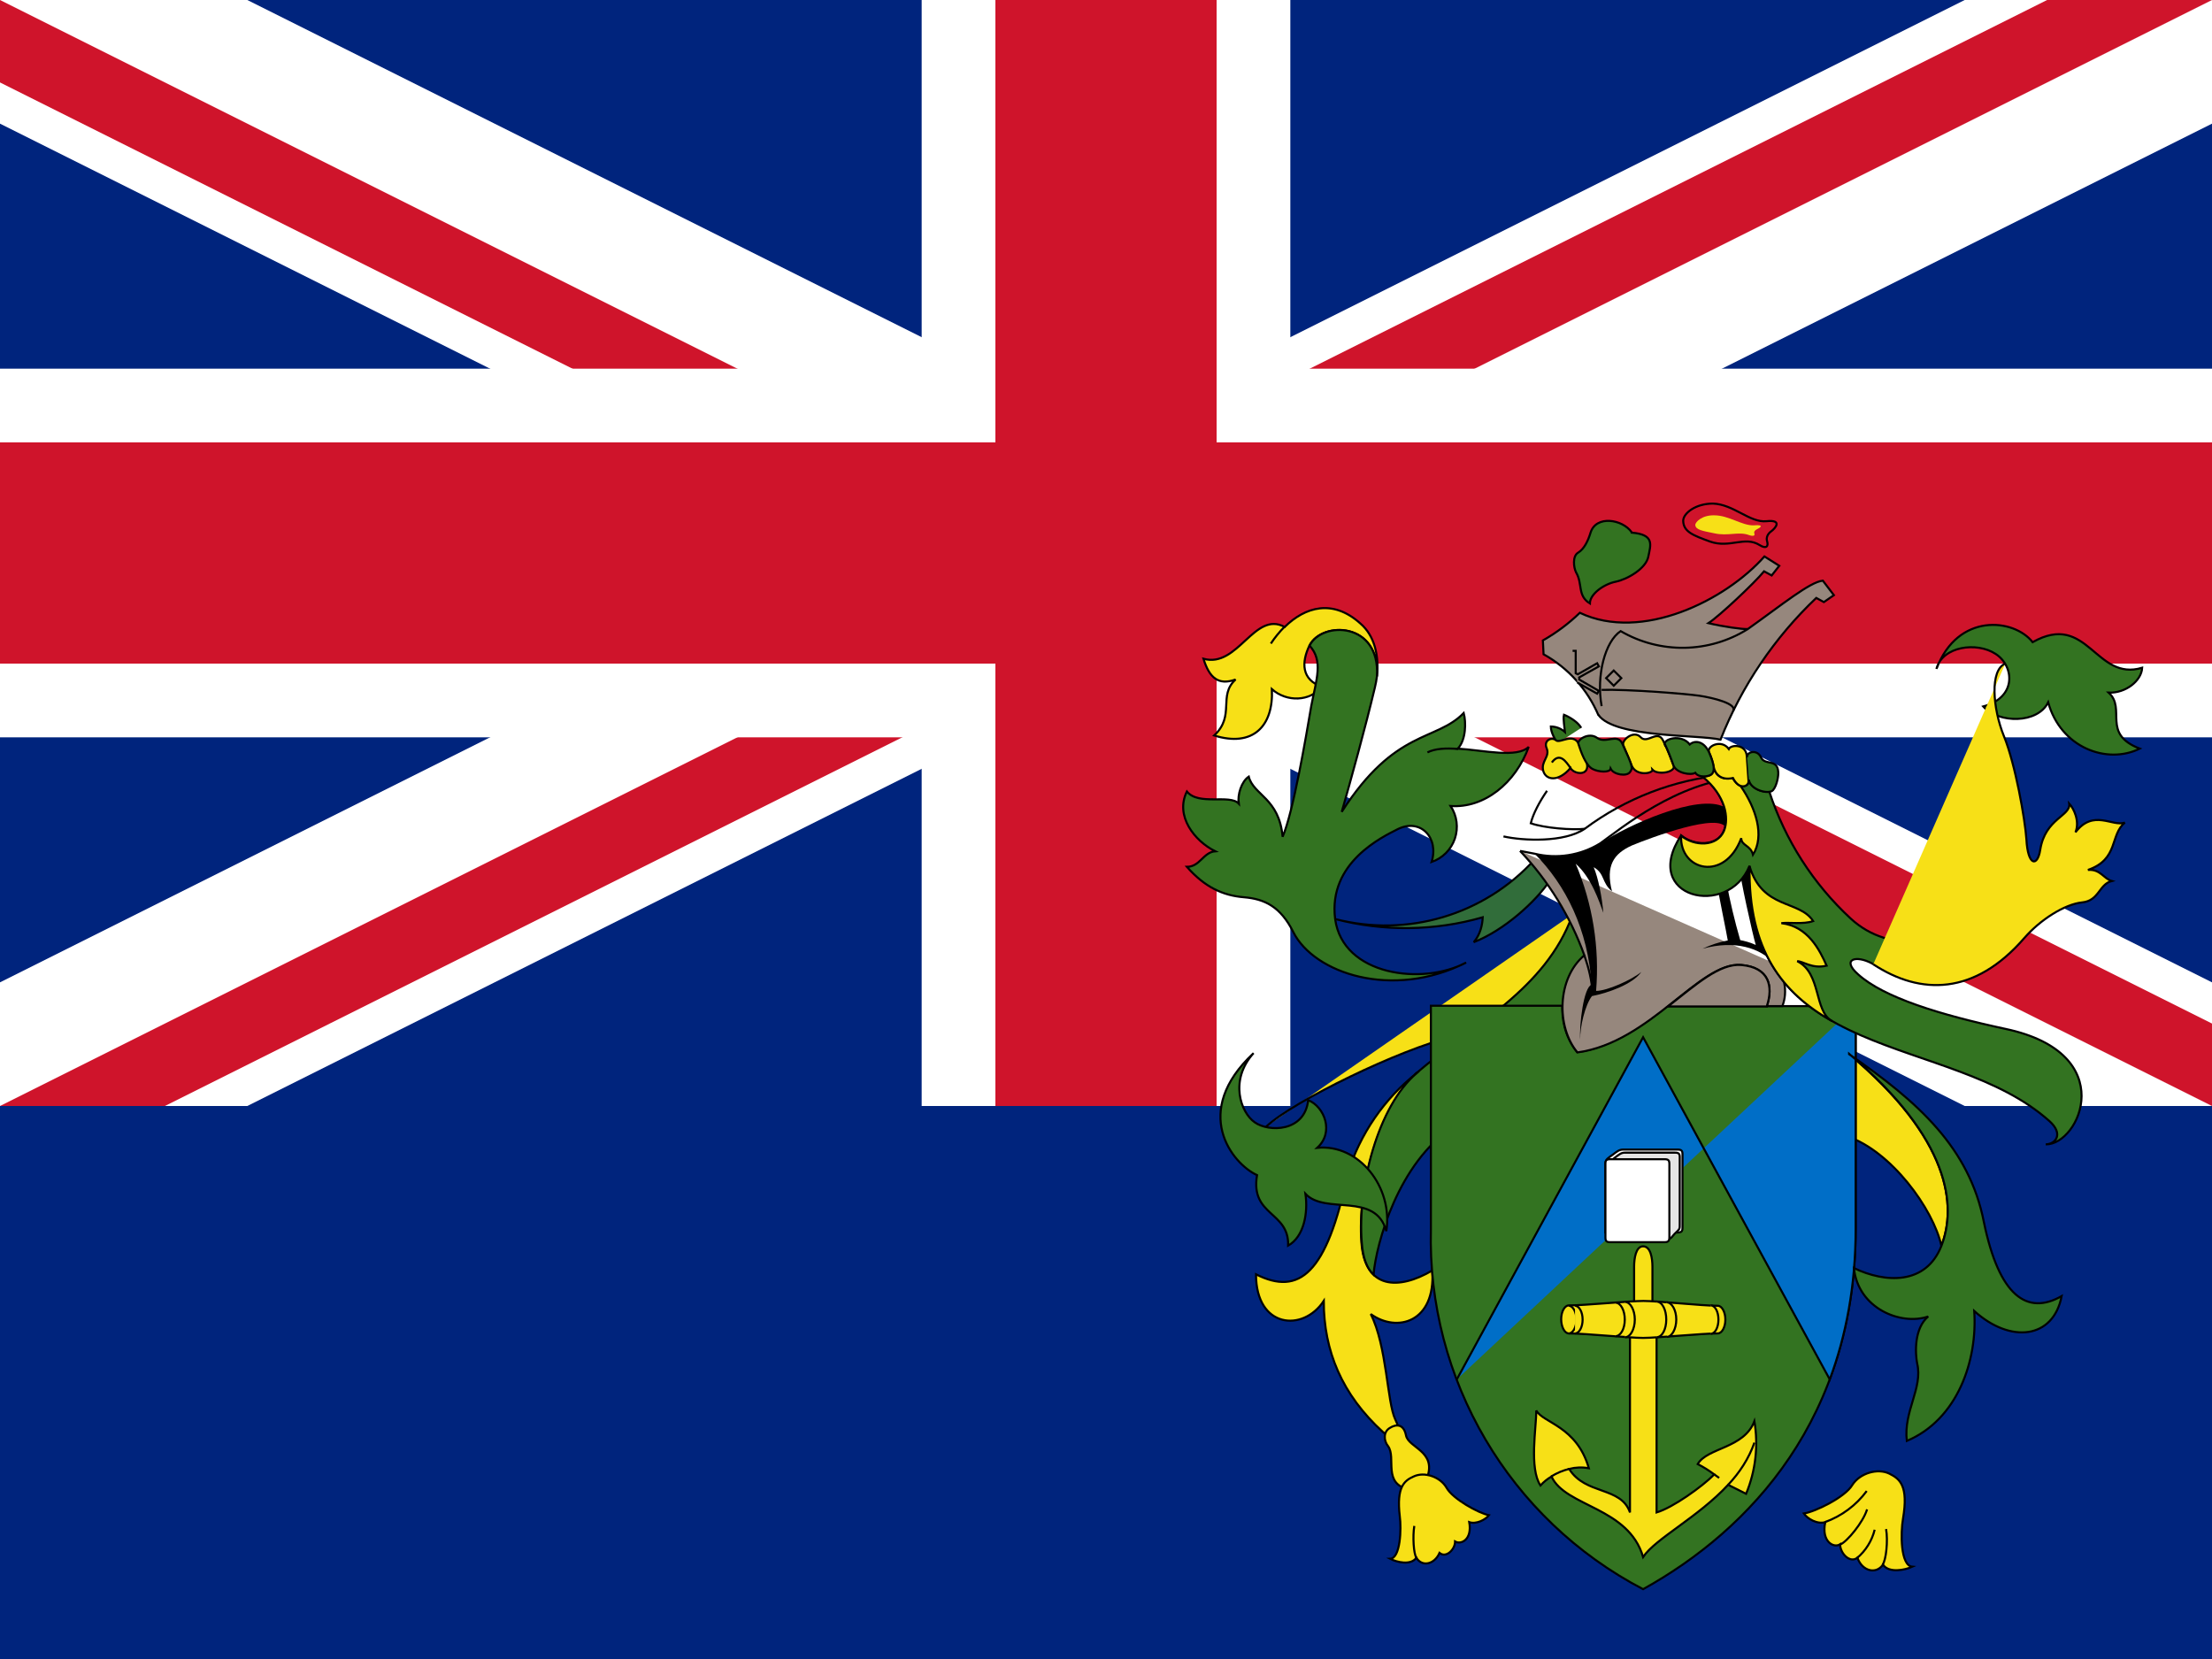
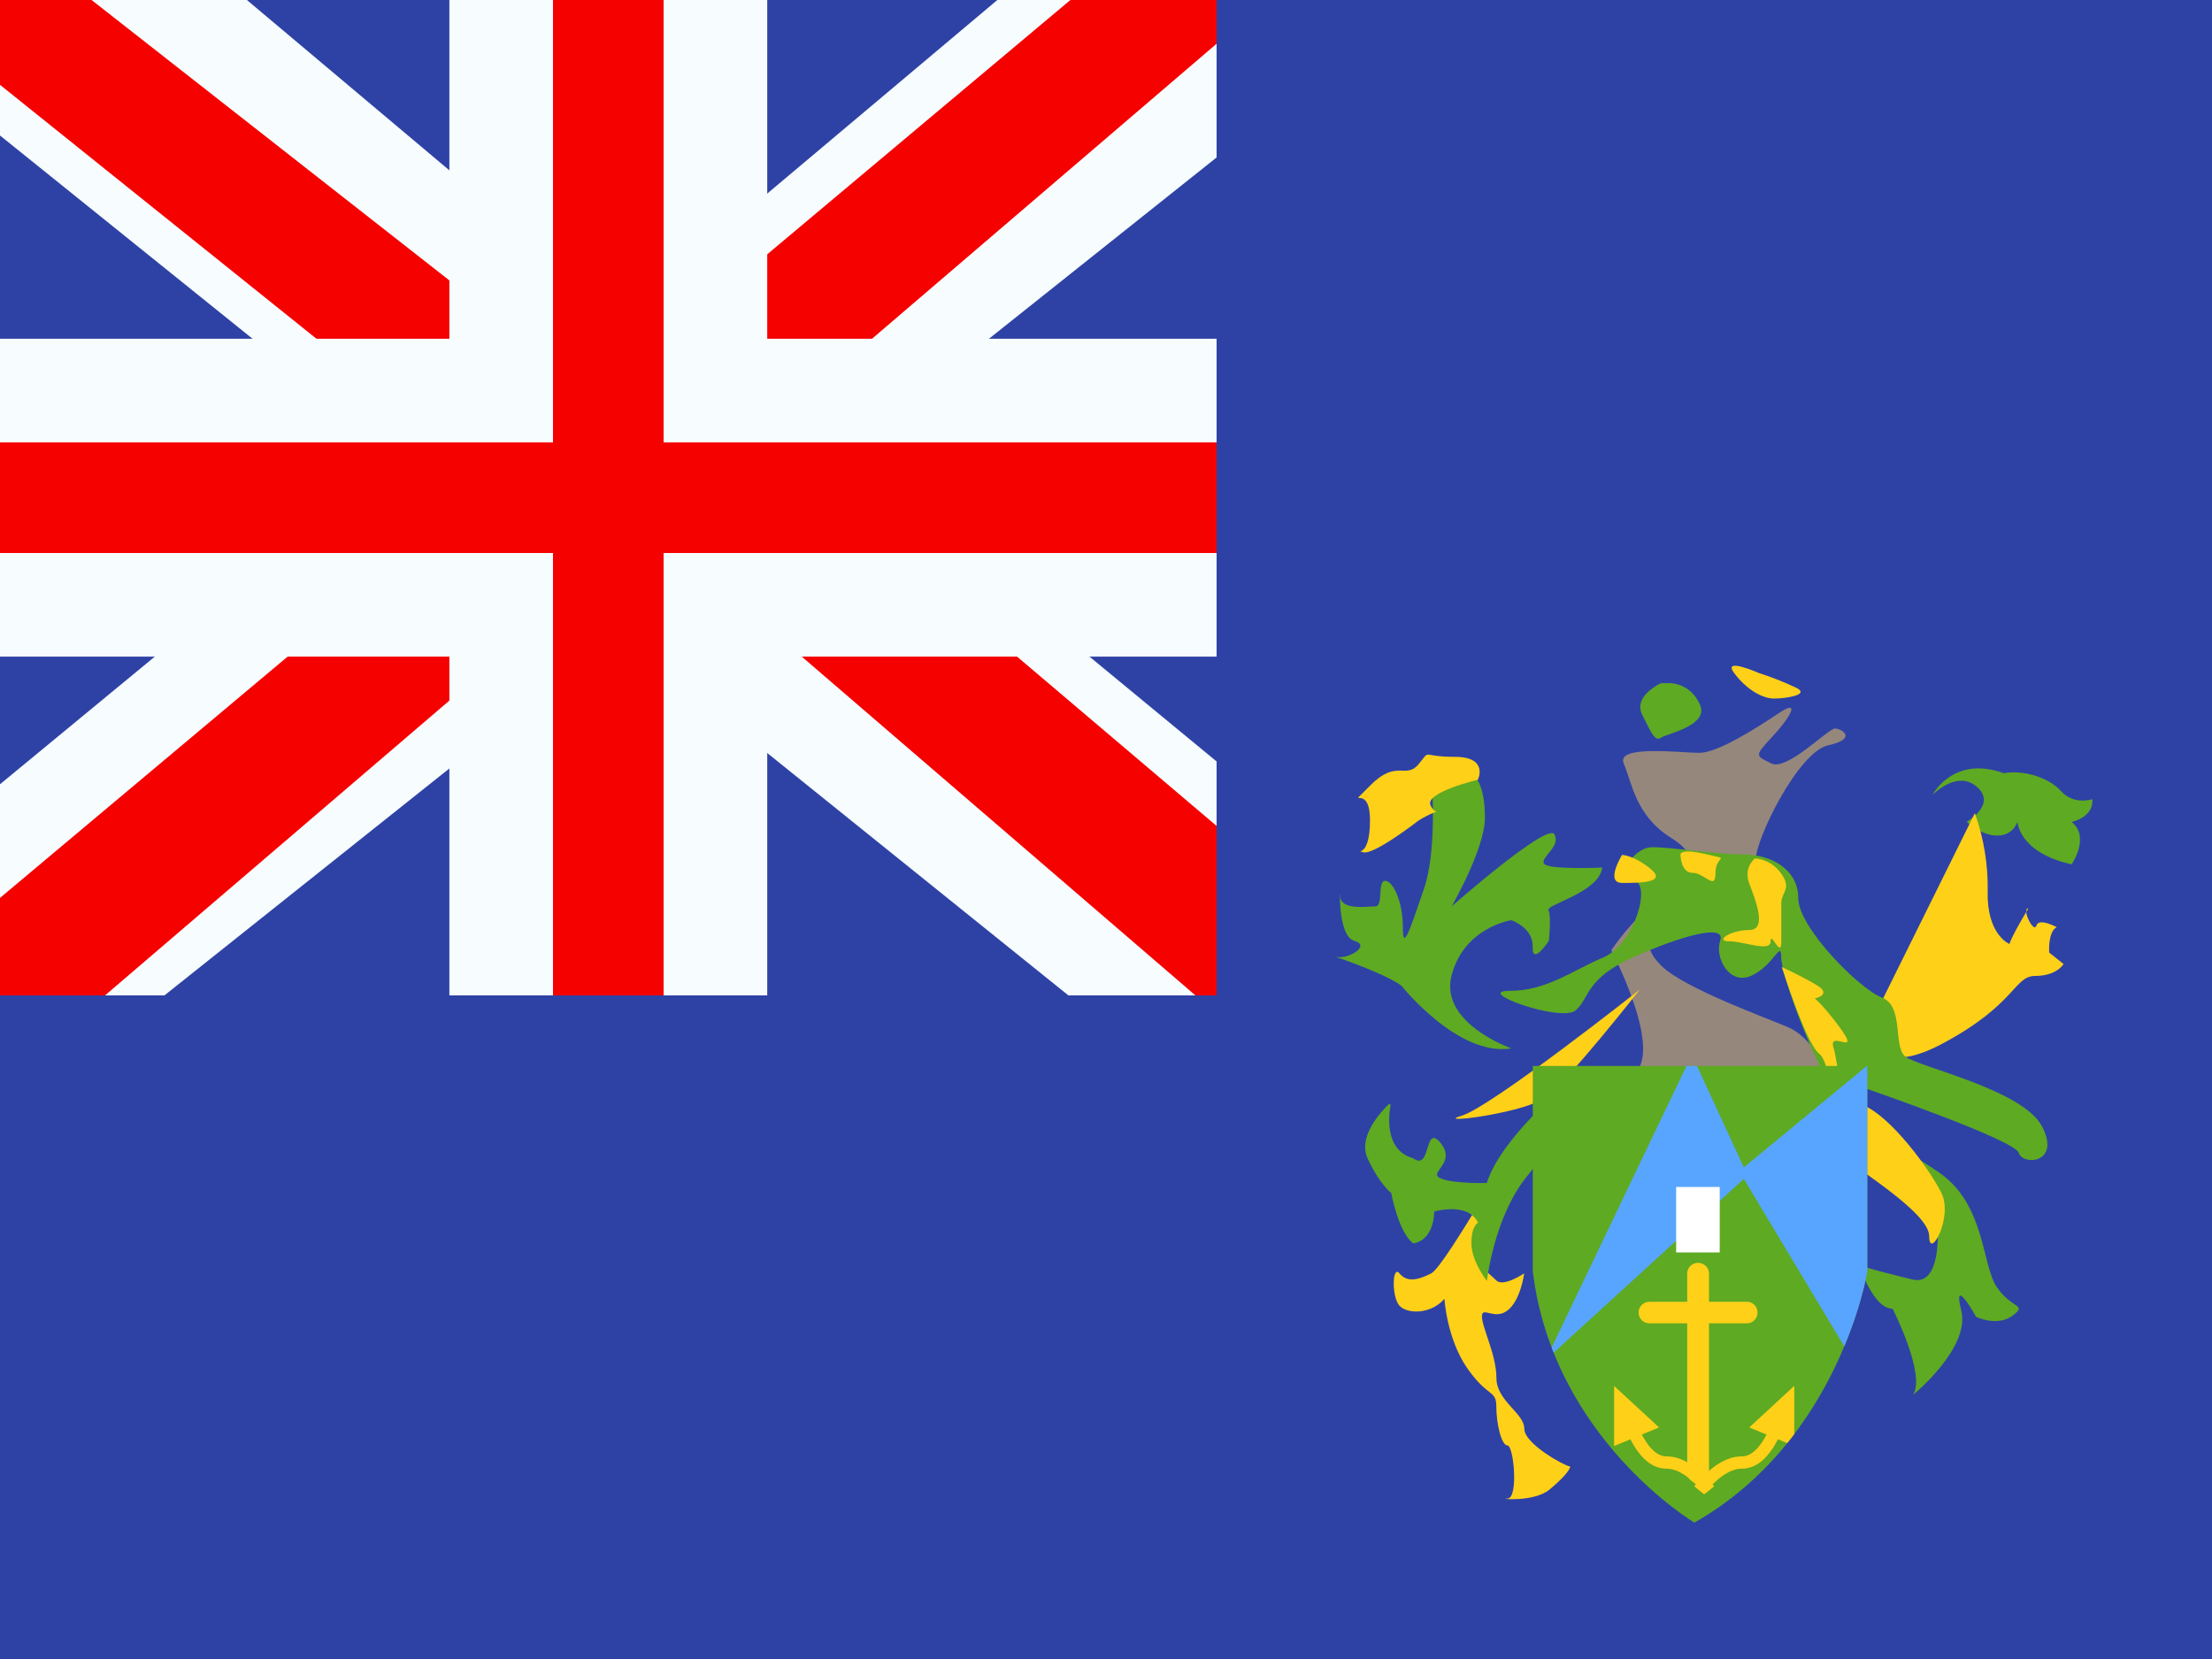
- <svg xmlns="http://www.w3.org/2000/svg" width="640" height="480">
-   <defs>
-     <clipPath id="a">
-       <path d="M-15-7.5h30v15h-30z" />
-     </clipPath>
-   </defs>
-   <path fill="#00247d" d="M0 0h640v480H0z" />
-   <g clip-path="url(#a)" transform="translate(320 160) scale(21.33333)">
-     <circle r="20" fill="#00247d" />
-     <path stroke="#fff" stroke-width="3" d="M-20-10l40 20m-40 0l40-20" />
-     <path stroke="#cf142b" stroke-width="2" d="M-20-10l40 20m-40 0l40-20" />
-     <path fill="#fff" d="M0 0l20 10h-3L-3 0m3 0l20-10h3L3 0M0 0l-20 10h-3L-3 0m3 0l-20-10h3L3 0" />
-     <path stroke="#fff" stroke-width="5" d="M-20 0h40M0-10v20" />
-     <path stroke="#cf142b" stroke-width="3" d="M-20 0h40M0-10v20" />
-   </g>
-   <path fill="#f7e017" stroke="#000" stroke-width=".6" d="M410 310.4a59.7 59.7 0 0 0-20.1 29.3c-6 28.9-14 35.3-26.5 29 0 15.6 13.6 16.8 19.6 7.7 0 14.5 5.3 27.1 17.1 37.9 5 4.5 6 1.4 3.6-3.6s-2.4-21.2-7.1-30.5c7.6 5.5 18.8 2.4 17.8-12.6-9.7 5.7-19.5 5.5-20.5-8.1-1.2-16 5-39.1 16-49.1zm-11.6-114.8c.6-5.7-.6-11.6-4.8-15.2-8-7.2-16-4.8-21.9 1-8.8-4.8-13.5 12-23.5 9.2 1.7 5.5 4.3 7.8 9.3 6-5.2 4.7 0 10.4-6.2 16.2 11.2 3.5 17.2-2.7 16.7-13.4 4.3 3.8 11 3.6 14.5-.7-6-2-6-7.1-3.6-12 3.6-7 20.4-6.8 19.5 9z" />
-   <path fill="#337321" stroke="#000" stroke-width=".6" d="M424.2 278.5c-12.6 6.7-35.7 3.8-37.9-12.6-2.1-16.4 13.8-23.8 18.1-26 6.7-3.3 12 2.6 9.8 9.5a10.8 10.8 0 0 0 5.5-16.2c9.7.7 18.8-6.6 22.6-17.1-3.4 3.3-12.8 1-20.5.5 2.4-2.6 2.4-7.7 1.7-10.3-8.1 8.3-19.8 4.5-35.3 28.6 2.4-8.3 7-25 9.6-36a27.1 27.1 0 0 0 .6-3.3c.9-15.7-15.9-16-19.5-8.8 4 4.4 2 9.6.5 17.4-1.6 9.3-5.2 30.7-8.3 37.9-1-11.2-8.4-12-9.8-17.4-2.1 1.4-3.3 5.2-2.9 7.8-2.6-2.8-11.6.7-15-3.5-3.5 7.1 2.2 14.3 8.2 17.3-3.5.3-4.4 4.5-8.2 4.5 5.2 5.9 10.4 8.3 16.5 8.8 6 .5 10.6 2.7 14.3 10.1 6 11.9 28.6 19.6 50 8.8z" />
-   <path fill="#f7e017" stroke="#000" stroke-width=".6" d="M455.7 264c-7.2 19.7-26.7 33.8-35.6 36-15 3.6-45.6 18.4-53.8 26" />
-   <path fill="#337321" stroke="#000" stroke-width=".6" d="M410 310.4c-11.4 9.6-17.3 33.1-16 49.1.3 4.4 1.5 7.5 3.4 9.3.8-9 7.1-32.4 23.2-42.9 13.6-8.8 34.8-28.6 42.7-51.2a18 18 0 0 0-8.4-9.8c-7.8 21.4-28.7 31.6-45 45.5z" />
-   <path fill="#316d3a" stroke="#000" stroke-width=".6" d="M448.4 254.8c-4 6-13.2 14.4-22 17.8 1.9-2.2 2.5-5 2.6-7.2a80.8 80.8 0 0 1-42.7.5 58.2 58.2 0 0 0 57.7-17.2c2 2.2 3.6 4 4.4 6.1z" />
-   <path fill="#337321" stroke="#000" stroke-width=".6" d="M362.7 304.7c-18.2 17-6.2 32 1 35.3-2 11.9 9.3 10.4 9 20.4 4.6-2.6 5.8-9.5 5-15 5.8 6.2 20.3-.7 23.4 10.8 2-12.7-7.9-25.3-20-24.1 5-4.5 2.1-11.9-2.6-13.8-1 9.3-11.5 9.3-15.5 6.4-4-2.8-7.4-12.1-.3-20z" />
-   <path fill="#f7e017" stroke="#000" stroke-width=".6" d="M402.2 413.1c-2 1.1-1.9 3.7-.6 5.3 2.5 3.4-1.8 11 6.3 12.6 2.4.5 4.2-1 5.1-3.7 2.5-7.5-5.5-8.4-6.2-12-.7-3.5-3-3.2-4.6-2.2z" />
-   <path fill="#f7e017" stroke="#000" stroke-width=".6" d="M409 427.2c-2.7 1.2-5 3-4 11.5.5 3.6.2 12.2-2.8 12.3 1.9 1 6 2 7.6-.3 1.6 2.7 5.2 2 6.7-1.4 1.9 1.6 4.5-1 4.5-3.3 1.7 1 5-.5 4.1-5.6 2 .7 4.7-.7 5.7-2-3-.6-10.5-4.7-12.3-8-1.8-3.1-6.4-4.7-9.5-3.2z" />
-   <path fill="none" stroke="#000" stroke-width=".6" d="M367.7 186.2a31.4 31.4 0 0 1 4-4.9m41.3 36.4c2.1-1.1 5.3-1.3 8.9-1m-12.1 234c-.8-1.1-1.1-6.2-.6-9.2m7.3 7.8" />
-   <path fill="#f7e017" stroke="#000" stroke-width=".6" d="M535 305c29.3 24.5 31.2 44 26.7 55.4-2.4-10.7-14.5-27.3-27.2-31.6l.5-23.9z" />
-   <path fill="#337321" stroke="#000" stroke-width=".6" d="M482.6 291.1h54.3v64.4c0 54.7-30.5 87.1-61.5 104.3A114.3 114.3 0 0 1 414 355.5V291h38c0 3.4.4 8.4 4.3 13.4 9-1 19.2-7.7 26.2-13.4z" />
-   <path fill="#006ec7" stroke="#000" stroke-width=".6" d="M536.9 291.1v64.4c0 16.5-2.8 31-7.5 43.6l-54-99-53.9 99" />
-   <g fill="#f7e017" stroke="#000" stroke-width=".6">
-     <path d="M500 429.6l5.2 2.6a38.3 38.3 0 0 0 2.4-21c-3 7.9-13.6 7.6-16.4 12.4a34.6 34.6 0 0 1 4.8 3c-3.6 3.6-12 9.6-16.7 11v-51c0-3.6-1.2-6.6-1.2-9.6v-10.5c0-2.4-.5-5.9-2.7-5.9-2.1 0-2.6 3.5-2.6 5.9V377c0 3-1.2 6.4-1.2 9.6v51c-2.6-7.6-12.9-5-17.6-12.6a13.5 13.5 0 0 1 5.7-.2c-3.5-12.2-13.3-13.1-15.2-16.7 0 5-2.1 16.7 1.2 21.7a13.3 13.3 0 0 1 3.2-2.6c4 8.8 22.3 8.8 26.5 23.3 3.5-5.3 15.9-11.5 24.6-20.9z" />
-     <path d="M475.4 387.1c4 0 17-1.3 21.6-1.3 1.2 0 2.2-1.8 2.2-4s-1-4-2.2-4c-4.6 0-17.5-1.4-21.5-1.4s-17 1.3-21.6 1.3c-1.2 0-2.2 1.8-2.2 4s1 4.1 2.2 4.1c4.6 0 17.5 1.3 21.5 1.3zm-2.6-20.9" />
-     <path d="M453.9 385.8c1.2 0 2.2-1.8 2.2-4s-1-4-2.2-4" />
-     <path d="M455.7 385.8c1.2 0 2.2-1.8 2.2-4s-1-4-2.2-4m11.7 8.8c1.5 0 2.7-2.1 2.7-4.8 0-2.7-1.2-4.9-2.7-4.9m2.8 10c1.5 0 2.8-2.3 2.8-5.1s-1.3-5.1-2.8-5.1m9.1 10.2c1.6 0 2.8-2.3 2.8-5.1 0-2.9-1.2-5.2-2.8-5.2m3 10.2c1.4 0 2.7-2.3 2.7-5 0-2.8-1.3-5-2.8-5m12.8 9.1c1.2 0 2.2-1.8 2.2-4.1s-1-4.1-2.2-4.1m-46.2 49.5a18.1 18.1 0 0 1 5.2-2.2m43.4 2.6l-1.4-1m4 3c3.3-3.5 6-7.6 7.6-12.2" />
-   </g>
-   <g stroke="#000" stroke-width=".6">
-     <path fill="#fff" d="M464.5 336.6c0-1.2 1-1.7 2.1-2.5 1.3-1 1.9-1.5 3.1-1.5h15.6c1.2 0 1.5.3 1.5 1.4v21.2c0 1.1-.3 1.4-1.5 1.4h-20.8v-20.2" />
-     <path fill="#e5e5e5" d="M481.5 358.5c2 0 1.7 0 3-1.5 1.6-1.5 1.5-1.4 1.5-2.8v-19.4c0-1-.3-1.3-1.4-1.3h-14.4c-1.1 0-1.6.4-2.9 1.4-1 .8-1.9 1.3-1.9 2.3v21.3h16z" />
-     <path fill="#fff" d="M483 358c0 1-.3 1.4-1.4 1.4h-15.7c-1.1 0-1.4-.3-1.4-1.4v-21.3c0-1 .3-1.3 1.4-1.3h15.7c1.1 0 1.4.3 1.4 1.4V358z" />
-   </g>
-   <path fill="#96877d" stroke="#000" stroke-width=".6" d="M513.3 278.7a12 12 0 0 1 2.4 12.4h-4.5c1.9-5.7.7-11.2-7.4-11.9-12.1-1-26.2 22.4-47.4 25.3-6.2-7.4-5.9-21.5 2-28.1a86.7 86.7 0 0 0-18.6-30.2" />
-   <path d="M460.5 285c-1-16-7.5-29-16.5-38a25 25 0 0 0 19-3c8-5.3 28.4-14.5 35.9-10.5a11.7 11.7 0 0 1 .5 6.1c-1.8-4.7-21.6 2.7-27.2 5-5.3 2.4-7.7 5.8-5.8 13.3-3.1-2.6-2-5.1-5.3-7 1.3 3 2.4 8.6 2.8 13.2-1.2-3.2-3.4-10.1-8-14.2a78 78 0 0 1 5.9 36.8c3.2 0 10.3-3.2 13.1-5.5-2.5 3.6-9.7 6.1-14.3 7-2 2.6-3.5 9-3.4 12.6-.3-4.4 1-15.2 3.3-15.9zm52.8-6.3c-4-4.4-11.3-6.8-20.7-4.2a29.8 29.8 0 0 1 7.3-2.4c-.4-2.5-2.7-13.3-3-15.9l2.6-1a178 178 0 0 0 4 16.8c1 .2 2.8.6 4.5 1.4-.8-2.5-4.8-20.5-4.7-22.4l3.6-2c1.4 9.8 3.7 24 6.4 29.7z" />
-   <path fill="#96877d" stroke="#000" stroke-width=".6" d="M511.2 291.1c1.9-5.7.7-11.2-7.4-11.9-6.3-.5-13 5.6-21.2 12h28.6zm-52.7-51.3" />
-   <path fill="none" stroke="#000" stroke-width=".6" d="M458.4 276.4c1.3 3.8 2.2 7.4 2.3 10.7m-13.1-58.3c-2.2 3.2-4 6.6-4.7 9.4 4 1.4 12 2 15.6 1.6" />
-   <path fill="none" stroke="#000" stroke-width=".6" d="M439.8 246.2l4.2.8a24.9 24.9 0 0 0 19-3c6-4.3 22.2-17.7 40.6-19.1" />
-   <path fill="none" stroke="#000" stroke-width=".6" d="M435 242c5.8 1.3 17.6 1.8 23.5-2.2a80.4 80.4 0 0 1 40.5-15.6" />
-   <path fill="#337321" stroke="#000" stroke-width=".6" d="M535 305c20 13.8 34.8 27.1 39 48.6 4.4 21.4 12.5 27.1 22.5 21.4-2.4 12.4-14.8 13.8-25.3 4.3 1 14.3-4.8 31.4-19.5 37.6-1-8.6 4.7-15.3 3-22.4-.6-3-.9-10.2 3.2-13.6-7.9 2.7-20.3-2.3-21.5-14 9 4.3 20.8 5 25.3-6.4 4.5-11.5 2.6-31-26.7-55.6zm25.3-111.5c6.1-16.3 22.4-14.6 27.8-7.7 16-9 18.1 11.5 31.7 7.4-.2 3.8-4.8 7.4-9.7 7.2 5.2 4.7-2.2 11.9 9 16.2-9.5 4.7-22.9-.3-26.5-13.4-3 6.2-14.3 6.2-18.8 1.2 9.8-2.6 9-11.7 3.6-15.2-5.5-3.6-15.3-2.2-17.1 4.2zM511.9 229a86.8 86.8 0 0 0 23.6 36.8c11.4 10.5 28.7 7.8 38.3-2.2.3 20-20.4 21.5-31.9 15.3-5-2.8-9.2-1.3-4.3 3 7.4 6.7 23.6 11.7 42.7 15.8 33.3 7.1 21.4 33.6 11.6 33.4 2.9-.1 5.2-3 1.1-6.7-29-26-87.8-15.7-86.8-73.9-6.2 15.3-31.7 9.3-19.8-8.8 3.8 3.1 10.5 3.3 12.4-1.4 1.5-3.7.5-10.2-6.2-15.7 1.1-.1 3.5 0 3.2-2.7.3 1.6 1.8 4 5.5 3.2 1.1 1.6 2.2 2.8 3.8 2.2.3-.2 1.2-.6.8-2.3.3 3.1 4 4.3 6 4z" />
-   <path fill="#f7e017" stroke="#000" stroke-width=".6" d="M542 279c13.7 9 29.3 9 43.7-7.6 4.6-5.3 11.7-9.8 16.7-10.3s4.8-5.2 8.6-6.2c-2.4-.7-3.3-3.5-6.9-3.2 9-3.1 6.3-10.2 10.7-13.7-3.6 1.3-9.1-4-14.3 2.8 1.3-3.2-.5-6.9-1.8-8.3.5 3.6-7 4.3-8.4 13.4-.8 5-3.6 4.7-4-3.1-.4-5.8-3.2-21.7-6.5-29.8-3.3-8.1-4.1-19.2.4-21m-33.5 234.4c3 1.5 5.5 3.5 3.9 13-.7 4-.8 13.6 2.7 13.9-2.2 1-6.8 1.9-8.5-.6-2 2.9-6 1.9-7.4-2-2.2 1.7-5-1.3-5-3.9-1.8 1.2-5.5-.7-4.3-6.4-2.3.7-5.2-1-6.2-2.5 3.3-.5 11.9-4.7 14-8.2 2.2-3.5 7.4-5 10.8-3.3z" />
-   <path fill="none" stroke="#000" stroke-width=".6" d="M544.7 452.7c1-1.3 1.6-6.9 1-10.3m-8.4 8.4a15.7 15.7 0 0 0 5.1-8.2m-10 4.3c2-.8 6.7-6.5 7.8-10.2m-12.2 3.7a26 26 0 0 0 12.1-9" />
-   <path fill="#f7e017" stroke="#000" stroke-width=".6" d="M506.2 250.6c-.4 24.5 9.7 36.8 23.8 44.8-5.2-3-3-13.8-10-17.3 1.7 0 4.3 2.3 8.5 1.3-2-4.5-5.4-11.4-13.1-12.3 2-.3 6.4.4 9.2-.6-4-6.2-14.7-3.3-18.4-15.9zm-2.6-23.2c-.8-.3-1.6-1.1-2.3-2.3-3.7.8-5.2-1.5-5.5-3.2.2 2.8-2.1 2.7-3.2 2.8 6.7 5.5 7.7 12 6.2 15.7-2 4.7-8.6 4.5-12.4 1.4-.5 10.1 12.6 13.5 17.4.7 0 2.2 2.7 2 3.4 4.8 3.4-5.5.9-13.4-3.6-19.9z" />
-   <path fill="#cf142b" stroke="#000" stroke-width=".6" d="M487 150.7c0-2.2 3.6-5 8.6-5 6 .2 10.7 5.6 15.5 5.1 4.8-.5 2.5 2.1 1.4 2.9-1 .7-1.6 1.8-1.2 3 .4 1.4-.3 2.2-2.2 1-4.3-2.7-8.6 1-14.3-1-4.9-1.8-7.7-2.8-7.8-6z" />
-   <path fill="#96877d" stroke="#000" stroke-width=".6" d="M462.5 207a36.5 36.5 0 0 0-15.9-17.7l-.2-4a53 53 0 0 0 10.7-8c17.9 8.5 42.2-3.6 53.4-16.3l4.3 2.7-2.2 2.8-2.2-1.2c-2.8 3.4-13 13-16.1 15 4.2 1 9.8 1.8 11.4 1.7 10-7.1 17.9-13.6 21.7-14l3.2 4.2-2.9 2-2.2-1.2a114.6 114.6 0 0 0-27.7 41c-6.6-1.5-30.5-.5-35.3-7.1z" />
-   <path fill="none" stroke="#000" stroke-width=".6" d="M463.4 204.3c-1.6-8.9 1-18.7 5.5-21.7a35.6 35.6 0 0 0 36.8-.6" />
-   <path fill="none" stroke="#000" stroke-width=".6" d="M463.4 199.6c7.6-.2 24.2 1.1 28.3 1.7 4 .6 10.8 2.3 9.8 4.3m-34.6-7.2l2.2-2.2-2.2-2.2-2.2 2.2 2.2 2.2z" />
-   <path fill="#337321" stroke="#000" stroke-width=".6" d="M472.1 154c-2.7-3.8-10.3-5-11.9.1-.7 2.3-1.8 4.7-3.6 5.8-1.7 1-1.3 4.3-.6 5.7 2 3.4.3 6.7 4 9 0-2.7 4-5.6 7.5-6.3 3.4-.7 8.7-3.8 9.4-7.2.7-3.5 1.9-6.4-4.8-7z" />
-   <path fill="#96877d" stroke="#000" stroke-width=".6" d="M455 188.3h.9v6.5l.6.3 5.6-3.2.5.9-5.7 3.2a1.7 1.7 0 0 1 0 .6l5.7 3.3-.5.8-5.7-3.2" />
-   <path fill="#337321" stroke="#000" stroke-width=".6" d="M450.7 215c-.7-.8-2-3.1-2-4.8a6.2 6.2 0 0 1 4.1 1.6c-.1-1.2-.6-3.8-.3-5 1.3.5 4 2 5 3.8" />
-   <path fill="#f7e017" d="M490.5 151.9c0-.9 2-2.9 5.5-2.8 4.2 0 8 3 11.4 2.9 3.4-.3 1.7.8 1 1.1-.7.3-1 .8-.8 1.3.2.5-.2.9-1.6.4-3-1.1-6 .4-10-.5-3.4-.7-5.4-1-5.5-2.4z" />
-   <g stroke="#000" stroke-width=".6">
-     <path fill="#f7e017" d="M454.4 222.2c-3.6 4.2-7.2 3.5-7.9.8-.7-2.8 2-4 1-6.5-1-2.3 1.5-3.4 2.7-2.3 1.2 1 5-2.4 6.7 1.2 1.6 3.5 3 6 2 7.5-1 1.4-3.8.7-4.5-.7zm15.3-6.5c-.7-1.5 3-4.6 5-2.4 1.9 2.1 4.9-2.4 6.5 1 1.7 3.4 2.2 5.2 3 7.1.9 2-4.5 3-6.1 1.3.2 1.1-4.7 2-6-1.2l-2.4-5.8zm24.8 2c-.9-1.7 3.5-4 5.7-1 .6-1.3 5-1.5 5.2 2.1l.5 7.2c.1 1.5-2.6 2.8-4.5-.9-3.5.8-5.2-1.2-5.6-3.3a17 17 0 0 0-1.3-4.1z" />
-     <path fill="#337321" d="M456.7 215.3c-.6-1.2 3-3.6 5.4-1.8 2.5 1.8 5.9-1.5 7.3 1.7 3 6.5 3.1 7 2.2 8.2-.9 1.3-4.7.8-5.6-1-.2 1.2-3.5 1-5.2.1-2-1-3.4-5-4.1-7.2zm25 .3c-.8-1.8 4.8-3.4 7.2-.2 1.3-1.2 4-1.2 5.6 2.3 1.5 3.5 1.8 5.5.6 6.4-.8.6-3.6 1-4.6-.5-1.3.8-5.4.1-6.3-2.1-.8-2.3-1.6-4.3-2.4-6zm23.8 3.5c-.2-1.6 2.9-2.4 4 0 1.1 2.5 4.8.3 5 4.3.1.8-.3 3.8-1.5 5.2-1.1 1.4-6.6 0-7-3" />
-     <path fill="none" d="M454.4 222.2c-1.3-1.8-3.1-4.7-5.4-1.6m17 1.8" />
+ <svg xmlns="http://www.w3.org/2000/svg" width="20" height="15" fill="none">
+   <mask id="a" width="20" height="15" x="0" y="0" maskUnits="userSpaceOnUse">
+     <path fill="#fff" d="M0 0h20v15H0z" />
+   </mask>
+   <g mask="url(#a)">
+     <path fill="#2E42A5" fill-rule="evenodd" d="M0 0v15h20V0H0z" clip-rule="evenodd" />
+     <mask id="b" width="20" height="15" x="0" y="0" maskUnits="userSpaceOnUse">
+       <path fill="#fff" fill-rule="evenodd" d="M0 0v15h20V0H0z" clip-rule="evenodd" />
+     </mask>
+     <g mask="url(#b)">
+       <path fill="#5EAA22" fill-rule="evenodd" d="M12.943 7.032s.057.643-.069 1.007c-.126.364-.19.575-.19.343 0-.233-.09-.418-.16-.418-.072 0-.015.231-.087.231s-.319.04-.319-.095c0-.136-.032.363.128.407.16.045-.078.183-.184.14 0 0 .437.143.609.265 0 0 .513.646.994.567 0 0-.654-.227-.54-.662.116-.435.54-.497.54-.497s.199.067.193.242c-.006.175.146-.055.146-.055s.024-.222-.003-.276c-.027-.054.456-.158.486-.387 0 0-.493.023-.527-.036-.034-.058.153-.15.095-.264-.059-.115-.93.651-.93.651s.301-.521.301-.801-.076-.471-.3-.471c-.224 0-.183.109-.183.109zm4.531.153h.001c.032-.031.232-.217.4-.07.182.16-.093.315-.093.315s.129.125.276.125c.147 0 .183-.125.183-.125s.011.279.49.385c0 0 .17-.247 0-.383 0 0 .202-.042.187-.206 0 0-.166.057-.284-.074-.119-.131-.35-.191-.517-.161-.426-.155-.618.149-.643.194z" clip-rule="evenodd" />
+       <path fill="#96877D" fill-rule="evenodd" d="M14.569 8.593s.495.938.186 1.132c-.31.194 1.472.056 1.64 0 .168-.056-.034-.352-.22-.434-.187-.082-.952-.355-1.156-.561-.203-.206-.079-.28.085-.483.164-.203.771-.285.771-.475s.385-.974.654-1.033c.27-.059.124-.152.062-.152s-.434.386-.575.316c-.14-.07-.158-.064 0-.233.159-.168.278-.362.069-.223-.21.14-.555.36-.72.36-.167 0-.757-.075-.684.096.074.171.105.468.423.669.319.2.18.347-.085.54-.264.194-.45.48-.45.48z" clip-rule="evenodd" />
+       <path fill="#FFD018" d="m17.856 7.352-.944 1.906s-.028.538.647.18c.675-.36.648-.614.843-.614.195 0 .256-.108.256-.108l-.13-.103s-.014-.187.068-.23c0 0-.161-.088-.184-.014-.023.075-.137-.156-.072-.156 0 0-.142.232-.172.322 0 0-.206-.084-.196-.474a2.01 2.01 0 0 0-.116-.709zm-4.493-.302s-.48.113-.429.23c.052.117.128-.003-.107.138 0 0-.413.322-.504.287-.09-.035.064.081.064-.287s-.24-.068 0-.314c.24-.245.324-.054.44-.195.115-.141.012-.066.325-.066s.21.207.21.207zm1.467 1.894s-1.346 1.065-1.615 1.144c-.27.08.553-.021.754-.162.2-.14.86-.982.86-.982z" />
+       <path fill="#5EAA22" fill-rule="evenodd" d="M17.498 10.812s.129.839-.208.756a10.141 10.141 0 0 1-.478-.125s.124.39.3.39c0 0 .302.591.186.778 0 0 .519-.424.435-.76-.084-.337.134.055.134.055s.19.093.329-.01c.138-.104-.002-.058-.14-.256-.138-.197-.104-.751-.523-1.038-.42-.287-.518-.278-.518-.278s-.309-.509-.124-.475c0 0 1.327.458 1.362.575.034.117.386.096.21-.24-.176-.335-1.124-.538-1.237-.632-.113-.095-.008-.454-.21-.532-.204-.078-.757-.633-.757-.9 0-.268-.26-.394-.487-.394-.227 0-.654-.066-.834-.066-.18 0-.348.304-.174.304s.025.568-.266.692c-.292.125-.517.303-.85.303-.333 0 .471.29.6.175.128-.114.086-.284.516-.478.43-.193.842-.308.79-.154-.053.154.08.412.283.319.203-.093.268-.329.268-.165 0 .165.311 1.009.549 1.338.237.33.844.818.844.818z" clip-rule="evenodd" />
+       <path fill="#FFD018" d="M14.666 7.73s-.157.253 0 .253c.158 0 .412 0 .258-.127-.155-.126-.258-.126-.258-.126zm.528-.006s0 .168.11.168.207.168.207 0 .152-.113-.083-.168c-.234-.056-.234 0-.234 0zm.673.038s-.105.08-.052.223c.052.142.171.424 0 .424-.172 0-.314.102-.18.102.135 0 .374.102.374 0s.097.168.097 0v-.346c0-.099.097-.127 0-.265s-.239-.138-.239-.138zm.243.981s.22.696.34.786c.12.09.173.846.226.928.052.082.767.497.767.72 0 .223.22-.171.11-.392-.11-.22-.457-.69-.706-.792-.249-.102-.217-.35-.27-.524-.052-.175.31.14 0-.255s-.302-.183-.214-.183c.087 0 .174-.046.087-.108-.087-.061-.34-.18-.34-.18zm-2.328 1.436s-.714 1.269-.841 1.334c-.128.066-.223.08-.288 0-.065-.079-.072.212 0 .292.072.079.287.079.407-.062 0 0 .02.357.205.626.187.269.264.195.264.347 0 .152.045.353.101.353.057 0 .101.48 0 .48-.1 0 .234.039.38-.081s.209-.211.178-.211c-.032 0-.406-.199-.406-.34 0-.14-.252-.25-.252-.458 0-.209-.131-.457-.131-.556 0-.098.112.038.232-.055.12-.094.15-.335.15-.335s-.188.128-.252.064c-.063-.064-.261-.19-.13-.406.13-.216.383-.992.383-.992z" />
+       <path fill="#5EAA22" fill-rule="evenodd" d="M15.018 6.177s-.255.115-.17.285c.085.17.116.245.17.208.055-.038.438-.11.352-.3-.086-.193-.265-.193-.265-.193h-.087z" clip-rule="evenodd" />
+       <path fill="#FFD018" d="M15.905 6.086s-.338-.15-.225 0c.112.15.256.23.36.23.103 0 .319-.032.21-.093a2.632 2.632 0 0 0-.345-.137z" />
+       <path fill="#5EAA22" fill-rule="evenodd" d="M12.573 9.992c.001-.008-.01-.015-.016-.008-.07.067-.282.292-.192.489.107.233.214.314.214.314s.065.357.199.455c0 0 .18-.01.19-.288 0 0 .306-.09.396.102 0 0-.06.022-.06.186 0 .163.14.34.14.34s.063-.564.348-.928c.285-.364.367-.436.367-.436v-.41s-.59.485-.716.888c0 0-.297.01-.418-.042-.12-.051.15-.136 0-.32-.15-.182-.082.259-.247.139-.26-.073-.223-.384-.205-.48z" clip-rule="evenodd" />
+       <path fill="#5EAA22" fill-rule="evenodd" d="M13.859 9.638h3.024v1.86s-.246 1.52-1.563 2.269c0 0-1.276-.76-1.461-2.27v-1.86z" clip-rule="evenodd" />
+       <mask id="c" width="4" height="5" x="13" y="9" maskUnits="userSpaceOnUse">
+         <path fill="#fff" fill-rule="evenodd" d="M13.859 9.638h3.024v1.86s-.246 1.52-1.563 2.269c0 0-1.276-.76-1.461-2.27v-1.86z" clip-rule="evenodd" />
+       </mask>
+       <g mask="url(#c)">
+         <path fill="#58A5FF" fill-rule="evenodd" d="m15.297 9.537-1.322 2.76 1.792-1.638 1.234 2.058v-3.18l-1.234 1.018-.47-1.018z" clip-rule="evenodd" />
+         <path fill="#FFD018" d="M15.255 11.527a.099.099 0 1 1 .197 0v1.774a.099.099 0 1 1-.197 0v-1.774z" />
+         <path fill="#FFD018" d="M14.913 11.965a.097.097 0 1 1 0-.195h.89a.098.098 0 0 1 0 .195h-.89zm.585 1.474-.086.07c-.127-.155-.242-.23-.345-.23-.15 0-.272-.126-.372-.365l.103-.043c.084.203.176.297.27.297.142 0 .284.092.43.27z" />
+         <path fill="#FFD018" fill-rule="evenodd" d="M14.595 12.532h-.001v.541c0 .001 0 .002.001.001l.404-.167v-.002l-.404-.373z" clip-rule="evenodd" />
+         <path fill="#FFD018" d="m15.319 13.439.086.07c.127-.155.242-.23.345-.23.15 0 .272-.126.372-.365l-.103-.043c-.084.203-.176.297-.27.297-.142 0-.284.092-.43.27z" />
+         <path fill="#FFD018" fill-rule="evenodd" d="M16.221 12.532h.002v.541c0 .001 0 .002-.001.001l-.404-.167v-.002l.403-.373z" clip-rule="evenodd" />
+         <path fill="#fff" d="M15.155 10.732h.394v.592h-.394z" />
+       </g>
+       <path fill="#2E42A5" d="M0 0h11v9H0z" />
+       <mask id="d" width="11" height="9" x="0" y="0" maskUnits="userSpaceOnUse">
+         <path fill="#fff" d="M0 0h11v9H0z" />
+       </mask>
+       <g mask="url(#d)">
+         <path fill="#F7FCFF" d="M-1.253 8.125 1.223 9.21l10.083-8.03 1.306-1.614-2.647-.363-4.113 3.46-3.31 2.332-3.795 3.129z" />
+         <path fill="#F50100" d="m-.914 8.886 1.261.63L12.143-.583h-1.77L-.915 8.886z" />
+         <path fill="#F7FCFF" d="M12.503 8.125 10.306 9.52-.056 1.18-1.362-.434l2.647-.363 4.113 3.46 3.31 2.332 3.795 3.129z" />
+         <path fill="#F50100" d="m12.418 8.67-1.261.63-5.023-4.323-1.489-.483-6.133-4.921H.283l6.13 4.804 1.628.58 4.377 3.714z" />
+         <mask id="e" width="13" height="11" x="-1" y="-1" fill="#000" maskUnits="userSpaceOnUse">
+           <path fill="#fff" d="M-1-1h13v11H-1z" />
+           <path fill-rule="evenodd" d="M6 0H5v4H0v1h5v4h1V5h5V4H6V0z" clip-rule="evenodd" />
+         </mask>
+         <path fill="#F50100" fill-rule="evenodd" d="M6 0H5v4H0v1h5v4h1V5h5V4H6V0z" clip-rule="evenodd" />
+         <path fill="#F7FCFF" d="M5 0v-.938h-.938V0H5zm1 0h.938v-.938H6V0zM5 4v.938h.938V4H5zM0 4v-.938h-.938V4H0zm0 1h-.938v.938H0V5zm5 0h.938v-.938H5V5zm0 4h-.938v.938H5V9zm1 0v.938h.938V9H6zm0-4v-.938h-.938V5H6zm5 0v.938h.938V5H11zm0-1h.938v-.938H11V4zM6 4h-.938v.938H6V4zM5 .937h1V-.938H5V.938zM5.938 4V0H4.063v4h1.875zM0 4.938h5V3.063H0v1.874zM.938 5V4H-.938v1H.938zM5 4.062H0v1.875h5V4.063zM5.938 9V5H4.063v4h1.875zM6 8.062H5v1.876h1V8.062zM5.062 5v4h1.875V5H5.063zM11 4.062H6v1.875h5V4.063zM10.062 4v1h1.876V4h-1.876zM6 4.938h5V3.063H6v1.874zM5.062 0v4h1.875V0H5.063z" mask="url(#e)" />
+       </g>
+     </g>
  </g>
</svg>
